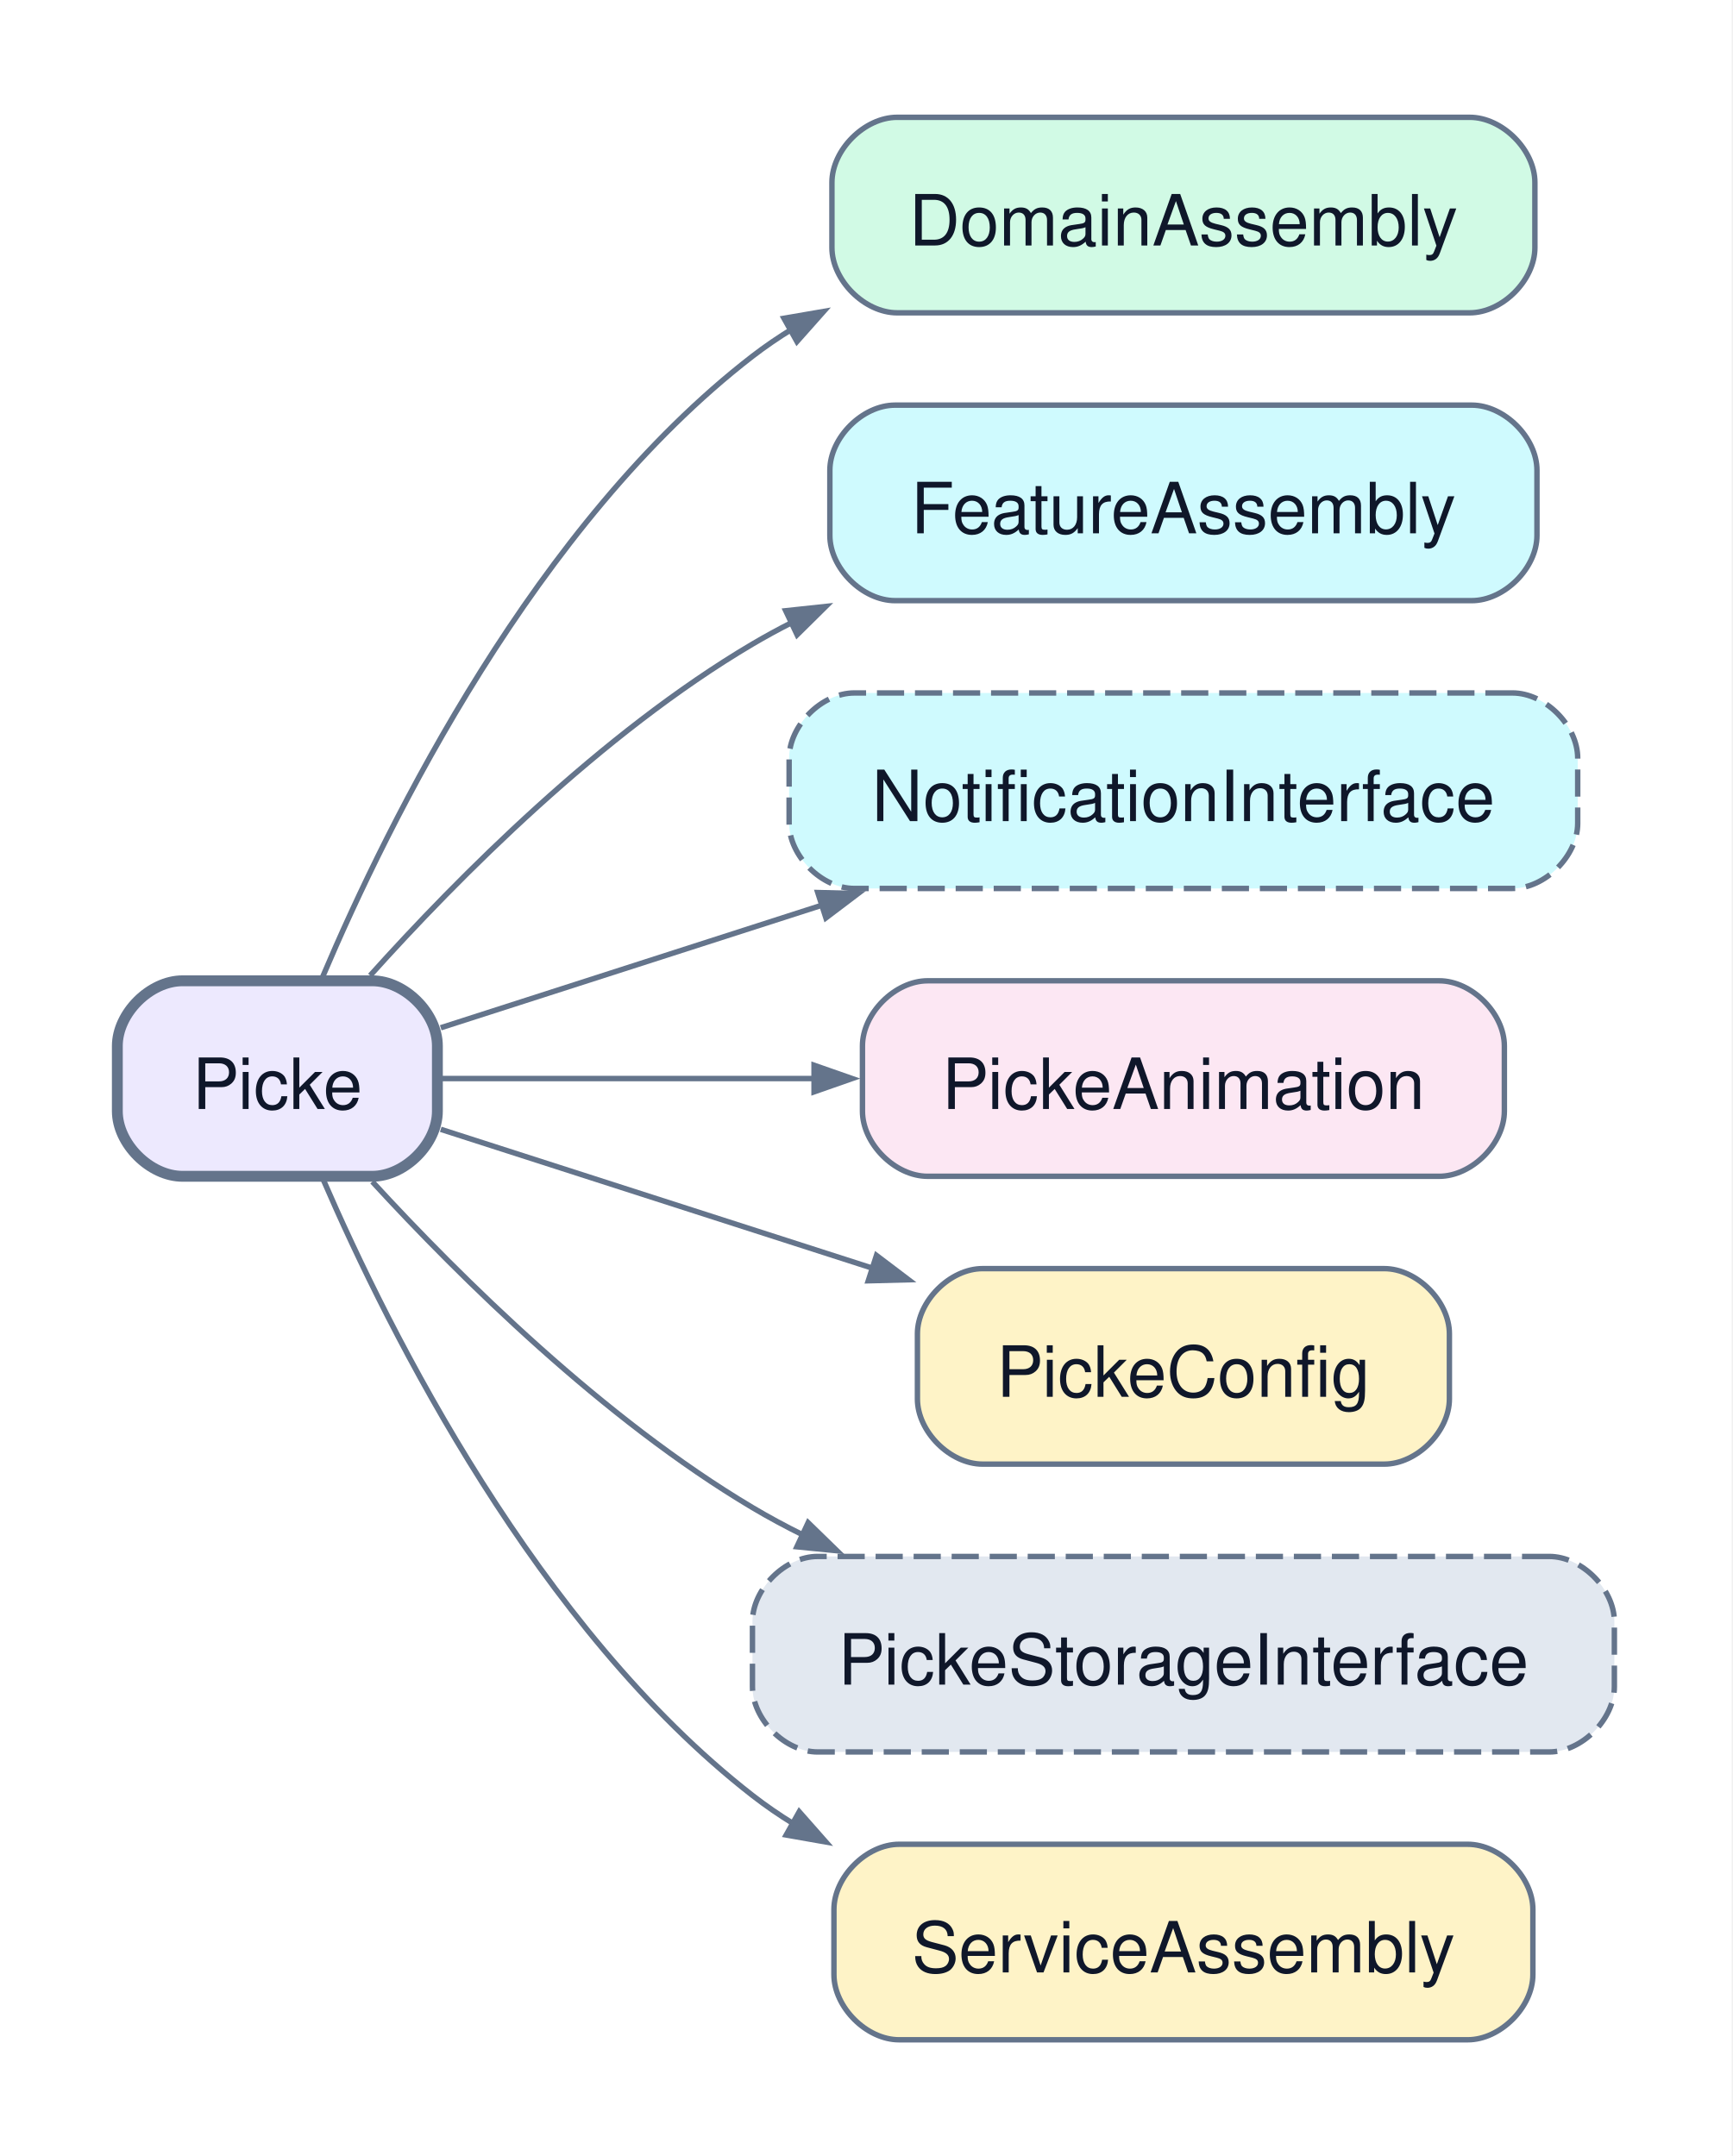
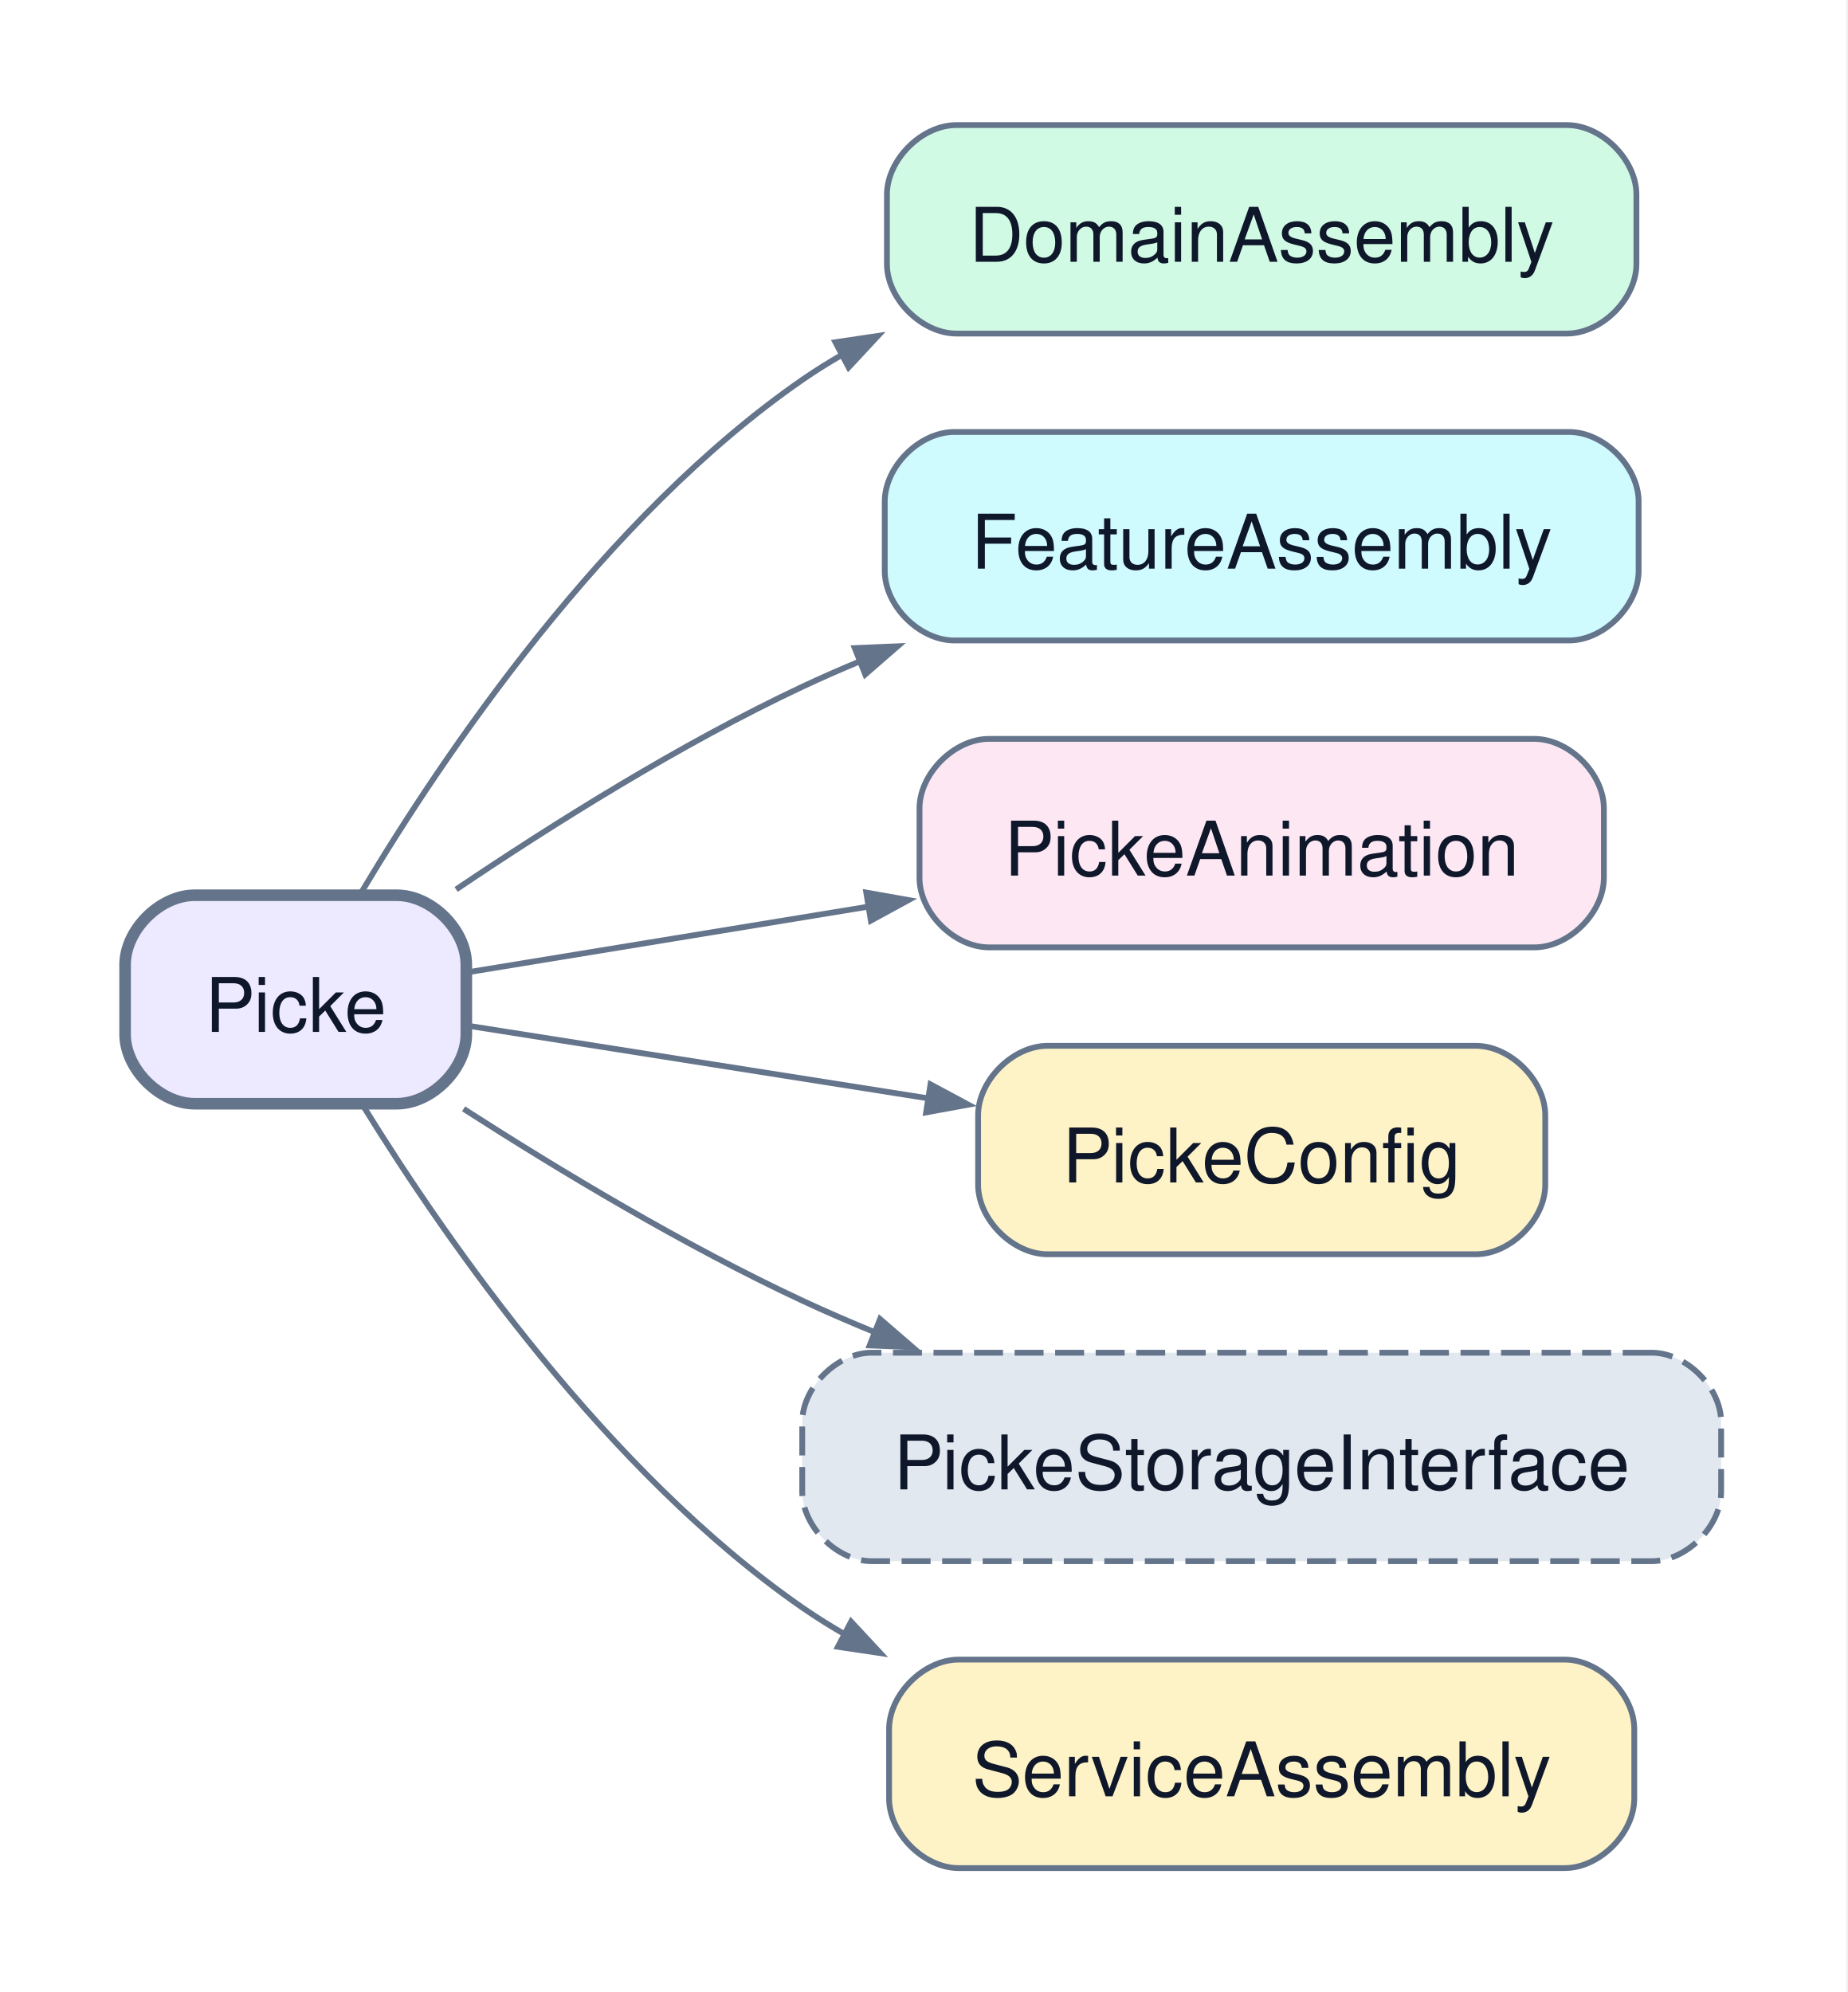
- <svg xmlns="http://www.w3.org/2000/svg" width="319pt" height="397pt" viewBox="0.00 0.00 319.00 397.00">
-   <g id="graph0" class="graph" transform="scale(1 1) rotate(0) translate(21.6 375.6)">
-     <polygon fill="#ffffff" stroke="none" points="-21.6,21.6 -21.6,-375.6 297.19,-375.6 297.19,21.6 -21.6,21.6" />
+ <svg xmlns="http://www.w3.org/2000/svg" width="319pt" height="344pt" viewBox="0.00 0.00 319.00 344.00">
+   <g id="graph0" class="graph" transform="scale(1 1) rotate(0) translate(21.6 322.6)">
+     <polygon fill="#ffffff" stroke="none" points="-21.6,21.6 -21.6,-322.6 297.19,-322.6 297.19,21.6 -21.6,21.6" />
    <g id="node1" class="node">
-       <path fill="#d1fae5" stroke="#64748b" d="M248.96,-354C248.96,-354 143.55,-354 143.55,-354 137.55,-354 131.55,-348 131.55,-342 131.55,-342 131.55,-330 131.55,-330 131.55,-324 137.55,-318 143.55,-318 143.55,-318 248.96,-318 248.96,-318 254.96,-318 260.96,-324 260.96,-330 260.96,-330 260.96,-342 260.96,-342 260.96,-348 254.96,-354 248.96,-354" />
-       <text xml:space="preserve" text-anchor="middle" x="196.25" y="-330.4" font-family="Helvetica,sans-Serif" font-size="13.00" fill="#0f172a">DomainAssembly</text>
+       <path fill="#d1fae5" stroke="#64748b" d="M248.96,-301C248.96,-301 143.55,-301 143.55,-301 137.55,-301 131.55,-295 131.55,-289 131.55,-289 131.55,-277 131.55,-277 131.55,-271 137.55,-265 143.55,-265 143.55,-265 248.96,-265 248.96,-265 254.96,-265 260.96,-271 260.96,-277 260.96,-277 260.96,-289 260.96,-289 260.96,-295 254.96,-301 248.96,-301" />
+       <text xml:space="preserve" text-anchor="middle" x="196.25" y="-277.4" font-family="Helvetica,sans-Serif" font-size="13.00" fill="#0f172a">DomainAssembly</text>
    </g>
    <g id="node2" class="node">
-       <path fill="#cffafe" stroke="#64748b" d="M249.34,-301C249.34,-301 143.17,-301 143.17,-301 137.17,-301 131.17,-295 131.17,-289 131.17,-289 131.17,-277 131.17,-277 131.17,-271 137.17,-265 143.17,-265 143.17,-265 249.34,-265 249.34,-265 255.34,-265 261.34,-271 261.34,-277 261.34,-277 261.34,-289 261.34,-289 261.34,-295 255.34,-301 249.34,-301" />
-       <text xml:space="preserve" text-anchor="middle" x="196.25" y="-277.4" font-family="Helvetica,sans-Serif" font-size="13.00" fill="#0f172a">FeatureAssembly</text>
+       <path fill="#cffafe" stroke="#64748b" d="M249.34,-248C249.34,-248 143.17,-248 143.17,-248 137.17,-248 131.17,-242 131.17,-236 131.17,-236 131.17,-224 131.17,-224 131.17,-218 137.17,-212 143.17,-212 143.17,-212 249.34,-212 249.34,-212 255.34,-212 261.34,-218 261.34,-224 261.34,-224 261.34,-236 261.34,-236 261.34,-242 255.34,-248 249.34,-248" />
+       <text xml:space="preserve" text-anchor="middle" x="196.25" y="-224.4" font-family="Helvetica,sans-Serif" font-size="13.00" fill="#0f172a">FeatureAssembly</text>
    </g>
    <g id="node3" class="node">
-       <path fill="#cffafe" stroke="#64748b" stroke-dasharray="5,2" d="M256.84,-248C256.84,-248 135.67,-248 135.67,-248 129.67,-248 123.67,-242 123.67,-236 123.67,-236 123.67,-224 123.67,-224 123.67,-218 129.67,-212 135.67,-212 135.67,-212 256.84,-212 256.84,-212 262.84,-212 268.84,-218 268.84,-224 268.84,-224 268.84,-236 268.84,-236 268.84,-242 262.84,-248 256.84,-248" />
-       <text xml:space="preserve" text-anchor="middle" x="196.25" y="-224.4" font-family="Helvetica,sans-Serif" font-size="13.00" fill="#0f172a">NotificationInterface</text>
+       <path fill="#ede9fe" stroke="#64748b" stroke-width="2" d="M46.92,-168C46.92,-168 12,-168 12,-168 6,-168 0,-162 0,-156 0,-156 0,-144 0,-144 0,-138 6,-132 12,-132 12,-132 46.92,-132 46.92,-132 52.92,-132 58.92,-138 58.92,-144 58.92,-144 58.92,-156 58.92,-156 58.92,-162 52.92,-168 46.92,-168" />
+       <text xml:space="preserve" text-anchor="middle" x="29.46" y="-144.4" font-family="Helvetica,sans-Serif" font-size="13.00" fill="#0f172a">Picke</text>
+     </g>
+     <g id="edge1" class="edge">
+       <path fill="none" stroke="#64748b" d="M40.87,-168.62C55.09,-192.41 82.76,-233.34 116.92,-257 119.16,-258.55 121.5,-260.01 123.9,-261.39" />
+       <polygon fill="#64748b" stroke="#64748b" points="122.65,-263.5 129.98,-264.59 124.93,-259.16 122.65,-263.5" />
+     </g>
+     <g id="edge2" class="edge">
+       <path fill="none" stroke="#64748b" d="M57.16,-169C73.79,-180.23 95.94,-194.14 116.92,-204 120.22,-205.55 123.64,-207.05 127.11,-208.49" />
+       <polygon fill="#64748b" stroke="#64748b" points="125.99,-210.68 133.4,-211 127.8,-206.13 125.99,-210.68" />
    </g>
    <g id="node4" class="node">
-       <path fill="#ede9fe" stroke="#64748b" stroke-width="2" d="M46.92,-195C46.92,-195 12,-195 12,-195 6,-195 0,-189 0,-183 0,-183 0,-171 0,-171 0,-165 6,-159 12,-159 12,-159 46.92,-159 46.92,-159 52.92,-159 58.92,-165 58.92,-171 58.92,-171 58.92,-183 58.92,-183 58.92,-189 52.92,-195 46.92,-195" />
-       <text xml:space="preserve" text-anchor="middle" x="29.46" y="-171.4" font-family="Helvetica,sans-Serif" font-size="13.00" fill="#0f172a">Picke</text>
-     </g>
-     <g id="edge1" class="edge">
-       <path fill="none" stroke="#64748b" d="M37.81,-195.76C49.99,-224.47 77.03,-279.2 116.92,-310 119.27,-311.81 121.75,-313.51 124.33,-315.08" />
-       <polygon fill="#64748b" stroke="#64748b" points="122.72,-316.99 130.03,-318.25 125.11,-312.71 122.72,-316.99" />
-     </g>
-     <g id="edge2" class="edge">
-       <path fill="none" stroke="#64748b" d="M46.54,-195.97C62.69,-213.94 89.1,-240.57 116.92,-257 119.26,-258.38 121.69,-259.71 124.18,-260.97" />
-       <polygon fill="#64748b" stroke="#64748b" points="123.04,-263.14 130.42,-263.93 125.14,-258.71 123.04,-263.14" />
-     </g>
-     <g id="edge3" class="edge">
-       <path fill="none" stroke="#64748b" d="M59.54,-186.35C79.05,-192.63 105.55,-201.15 129.96,-209" />
-       <polygon fill="#64748b" stroke="#64748b" points="128.94,-211.25 136.36,-211.06 130.44,-206.58 128.94,-211.25" />
-     </g>
-     <g id="node5" class="node">
      <path fill="#fce7f3" stroke="#64748b" d="M243.34,-195C243.34,-195 149.17,-195 149.17,-195 143.17,-195 137.17,-189 137.17,-183 137.17,-183 137.17,-171 137.17,-171 137.17,-165 143.17,-159 149.17,-159 149.17,-159 243.34,-159 243.34,-159 249.34,-159 255.34,-165 255.34,-171 255.34,-171 255.34,-183 255.34,-183 255.34,-189 249.34,-195 243.34,-195" />
      <text xml:space="preserve" text-anchor="middle" x="196.25" y="-171.4" font-family="Helvetica,sans-Serif" font-size="13.00" fill="#0f172a">PickeAnimation</text>
    </g>
-     <g id="edge4" class="edge">
-       <path fill="none" stroke="#64748b" d="M59.54,-177C78.64,-177 104.42,-177 128.39,-177" />
-       <polygon fill="#64748b" stroke="#64748b" points="128.26,-179.45 135.26,-177 128.26,-174.55 128.26,-179.45" />
+     <g id="edge3" class="edge">
+       <path fill="none" stroke="#64748b" d="M59.54,-154.76C78.64,-157.89 104.42,-162.12 128.39,-166.04" />
+       <polygon fill="#64748b" stroke="#64748b" points="127.98,-168.46 135.28,-167.17 128.77,-163.62 127.98,-168.46" />
    </g>
-     <g id="node6" class="node">
+     <g id="node5" class="node">
      <path fill="#fef3c7" stroke="#64748b" d="M233.22,-142C233.22,-142 159.29,-142 159.29,-142 153.29,-142 147.29,-136 147.29,-130 147.29,-130 147.29,-118 147.29,-118 147.29,-112 153.29,-106 159.29,-106 159.29,-106 233.22,-106 233.22,-106 239.22,-106 245.22,-112 245.22,-118 245.22,-118 245.22,-130 245.22,-130 245.22,-136 239.22,-142 233.22,-142" />
      <text xml:space="preserve" text-anchor="middle" x="196.25" y="-118.4" font-family="Helvetica,sans-Serif" font-size="13.00" fill="#0f172a">PickeConfig</text>
    </g>
-     <g id="edge5" class="edge">
-       <path fill="none" stroke="#64748b" d="M59.54,-167.65C81.58,-160.56 112.52,-150.61 139.3,-141.99" />
-       <polygon fill="#64748b" stroke="#64748b" points="139.75,-144.43 145.66,-139.95 138.24,-139.76 139.75,-144.43" />
+     <g id="edge4" class="edge">
+       <path fill="none" stroke="#64748b" d="M59.54,-145.41C81.48,-141.95 112.26,-137.09 138.96,-132.88" />
+       <polygon fill="#64748b" stroke="#64748b" points="139.07,-135.34 145.6,-131.83 138.31,-130.5 139.07,-135.34" />
    </g>
-     <g id="node7" class="node">
+     <g id="node6" class="node">
      <path fill="#e2e8f0" stroke="#64748b" stroke-dasharray="5,2" d="M263.59,-89C263.59,-89 128.92,-89 128.92,-89 122.92,-89 116.92,-83 116.92,-77 116.92,-77 116.92,-65 116.92,-65 116.92,-59 122.92,-53 128.92,-53 128.92,-53 263.59,-53 263.59,-53 269.59,-53 275.59,-59 275.59,-65 275.59,-65 275.59,-77 275.59,-77 275.59,-83 269.59,-89 263.59,-89" />
      <text xml:space="preserve" text-anchor="middle" x="196.25" y="-65.4" font-family="Helvetica,sans-Serif" font-size="13.00" fill="#0f172a">PickeStorageInterface</text>
    </g>
-     <g id="edge6" class="edge">
-       <path fill="none" stroke="#64748b" d="M46.94,-158.01C63.18,-140.33 89.48,-114.31 116.92,-98 119.91,-96.22 123.04,-94.54 126.24,-92.95" />
-       <polygon fill="#64748b" stroke="#64748b" points="127.17,-95.22 132.48,-90.05 125.1,-90.78 127.17,-95.22" />
+     <g id="edge5" class="edge">
+       <path fill="none" stroke="#64748b" d="M58.45,-131.11C74.99,-120.48 96.6,-107.48 116.92,-98 120.99,-96.1 125.24,-94.26 129.56,-92.49" />
+       <polygon fill="#64748b" stroke="#64748b" points="130.36,-94.81 135.97,-89.96 128.56,-90.25 130.36,-94.81" />
    </g>
-     <g id="node8" class="node">
+     <g id="node7" class="node">
      <path fill="#fef3c7" stroke="#64748b" d="M248.59,-36C248.59,-36 143.92,-36 143.92,-36 137.92,-36 131.92,-30 131.92,-24 131.92,-24 131.92,-12 131.92,-12 131.92,-6 137.92,0 143.92,0 143.92,0 248.59,0 248.59,0 254.59,0 260.59,-6 260.59,-12 260.59,-12 260.59,-24 260.59,-24 260.59,-30 254.59,-36 248.59,-36" />
      <text xml:space="preserve" text-anchor="middle" x="196.25" y="-12.4" font-family="Helvetica,sans-Serif" font-size="13.00" fill="#0f172a">ServiceAssembly</text>
    </g>
-     <g id="edge7" class="edge">
-       <path fill="none" stroke="#64748b" d="M37.89,-158.43C50.18,-130.01 77.36,-75.79 116.92,-45 119.33,-43.12 121.88,-41.37 124.53,-39.74" />
-       <polygon fill="#64748b" stroke="#64748b" points="125.53,-41.99 130.44,-36.42 123.13,-37.71 125.53,-41.99" />
+     <g id="edge6" class="edge">
+       <path fill="none" stroke="#64748b" d="M41.25,-131.39C55.68,-108.06 83.36,-68.3 116.92,-45 119.37,-43.3 121.93,-41.7 124.58,-40.19" />
+       <polygon fill="#64748b" stroke="#64748b" points="125.36,-42.55 130.41,-37.12 123.08,-38.21 125.36,-42.55" />
    </g>
  </g>
</svg>
